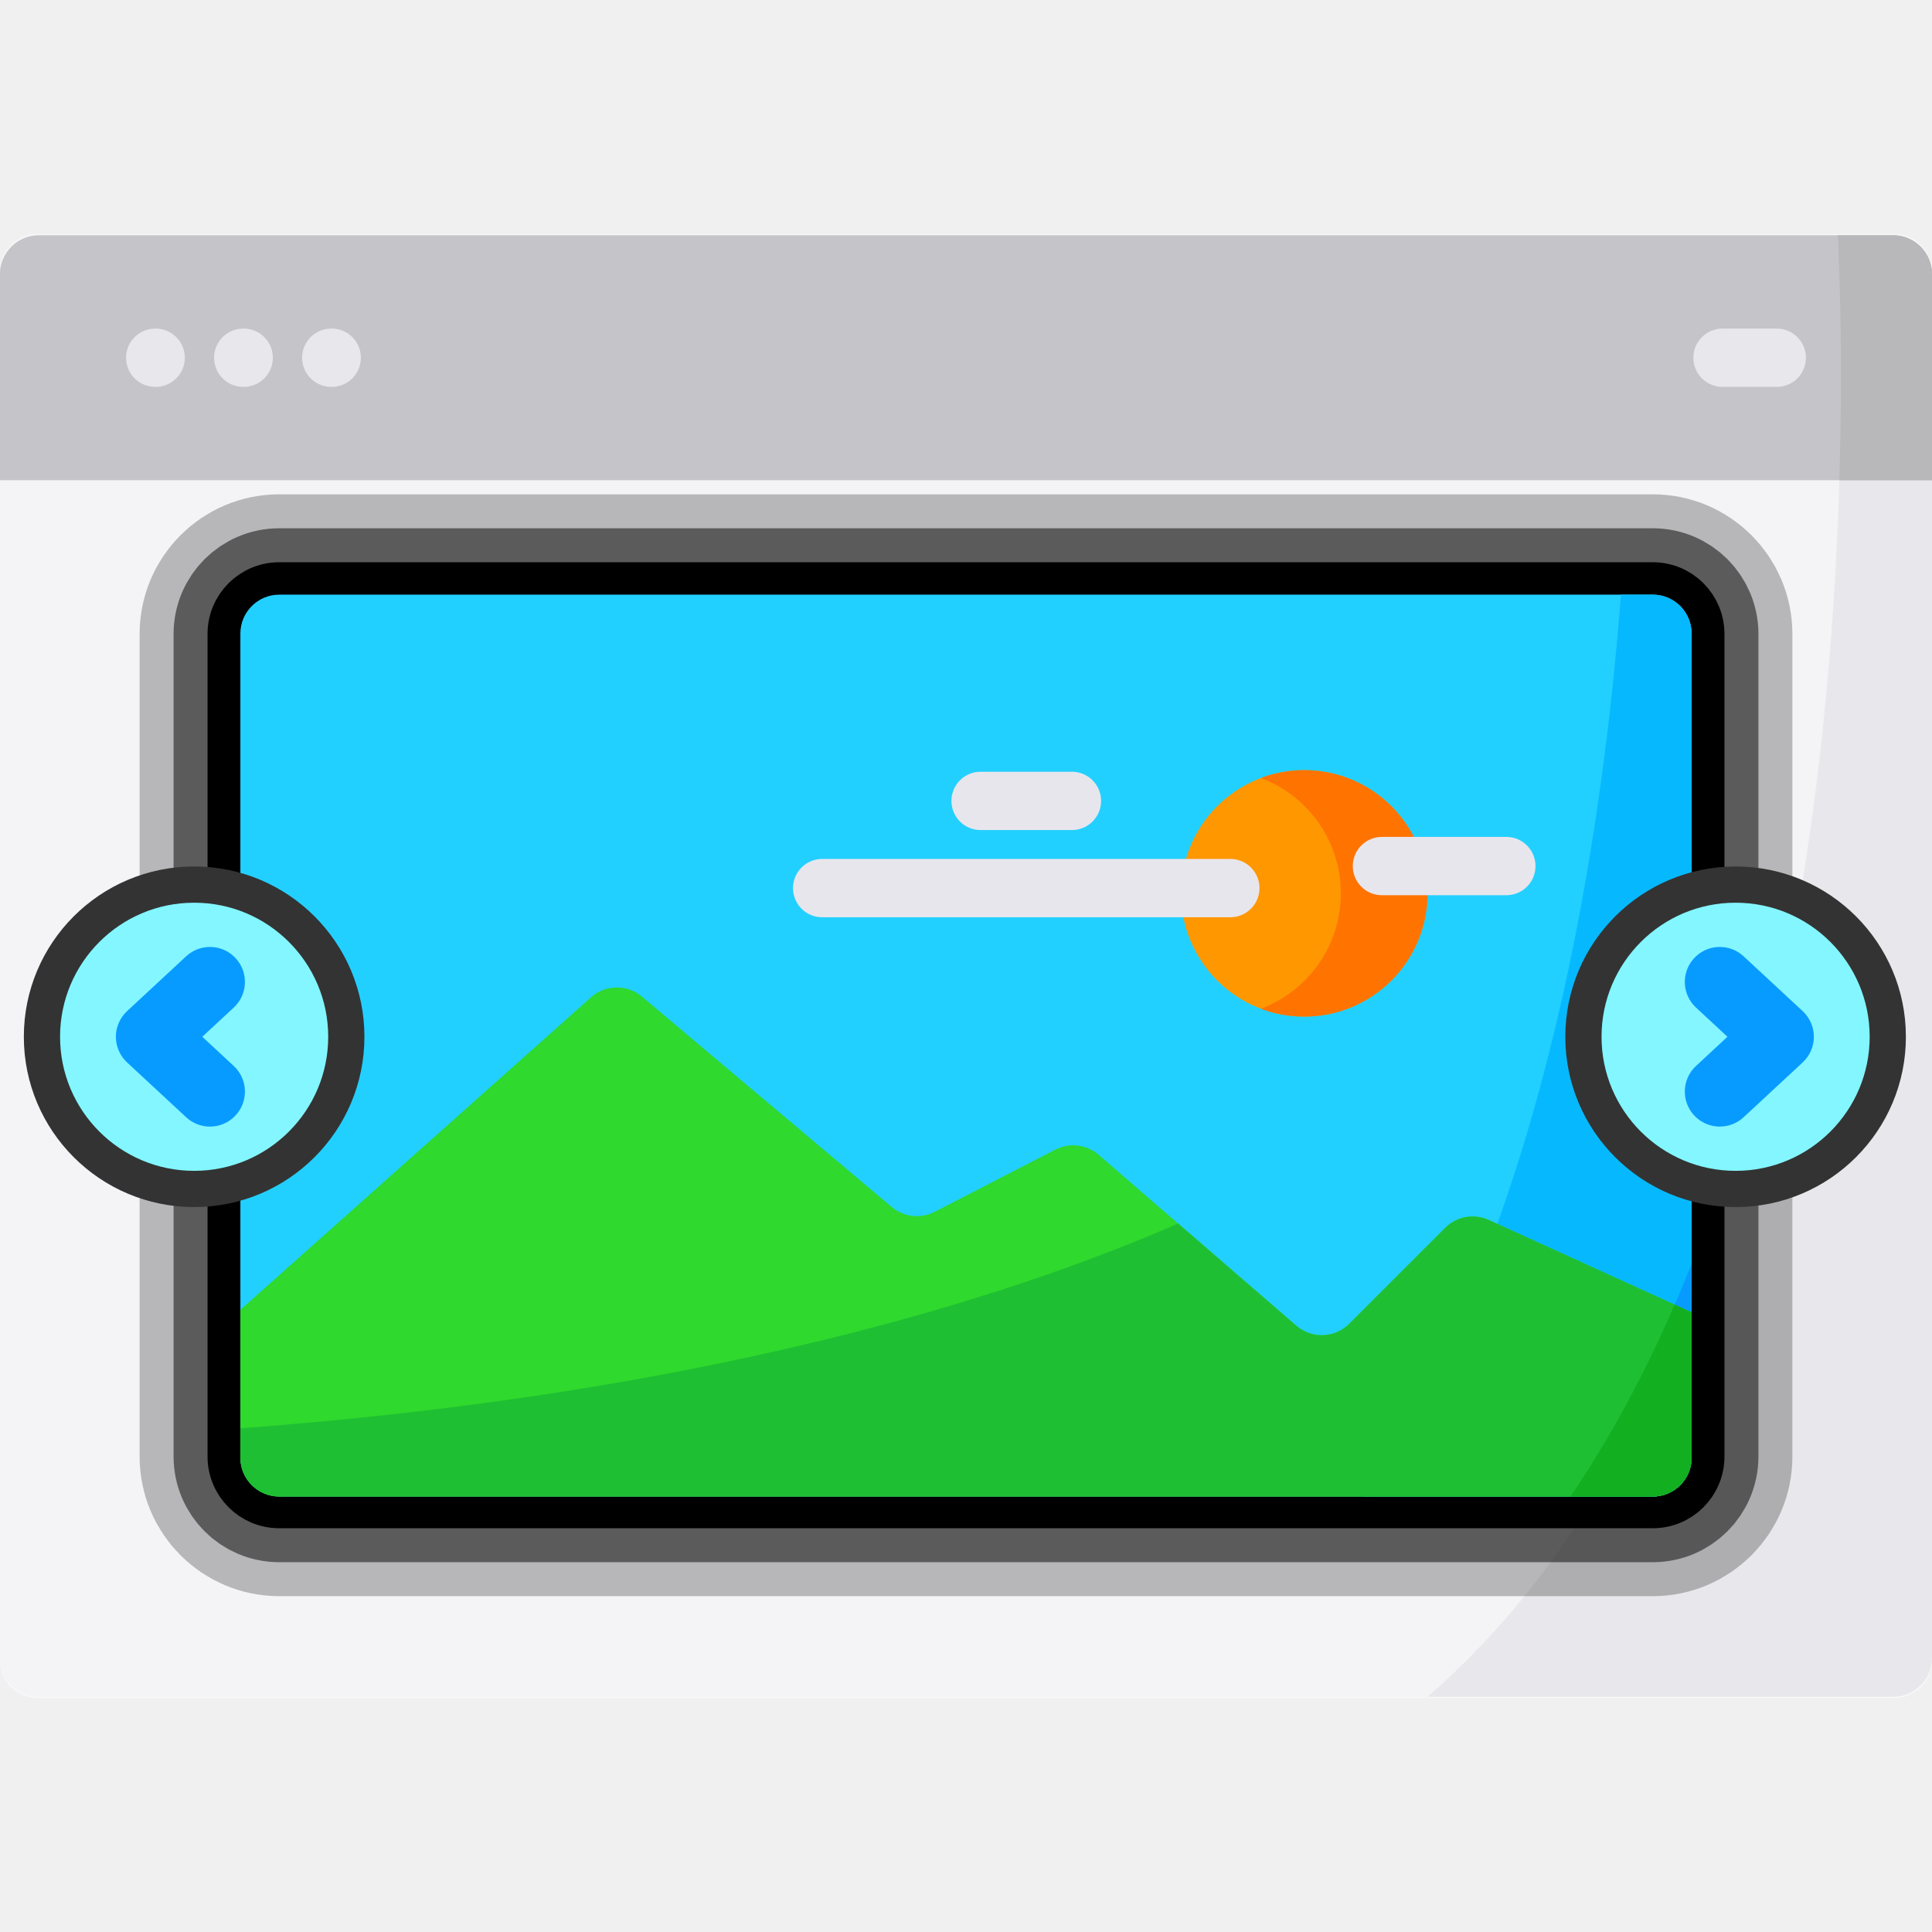
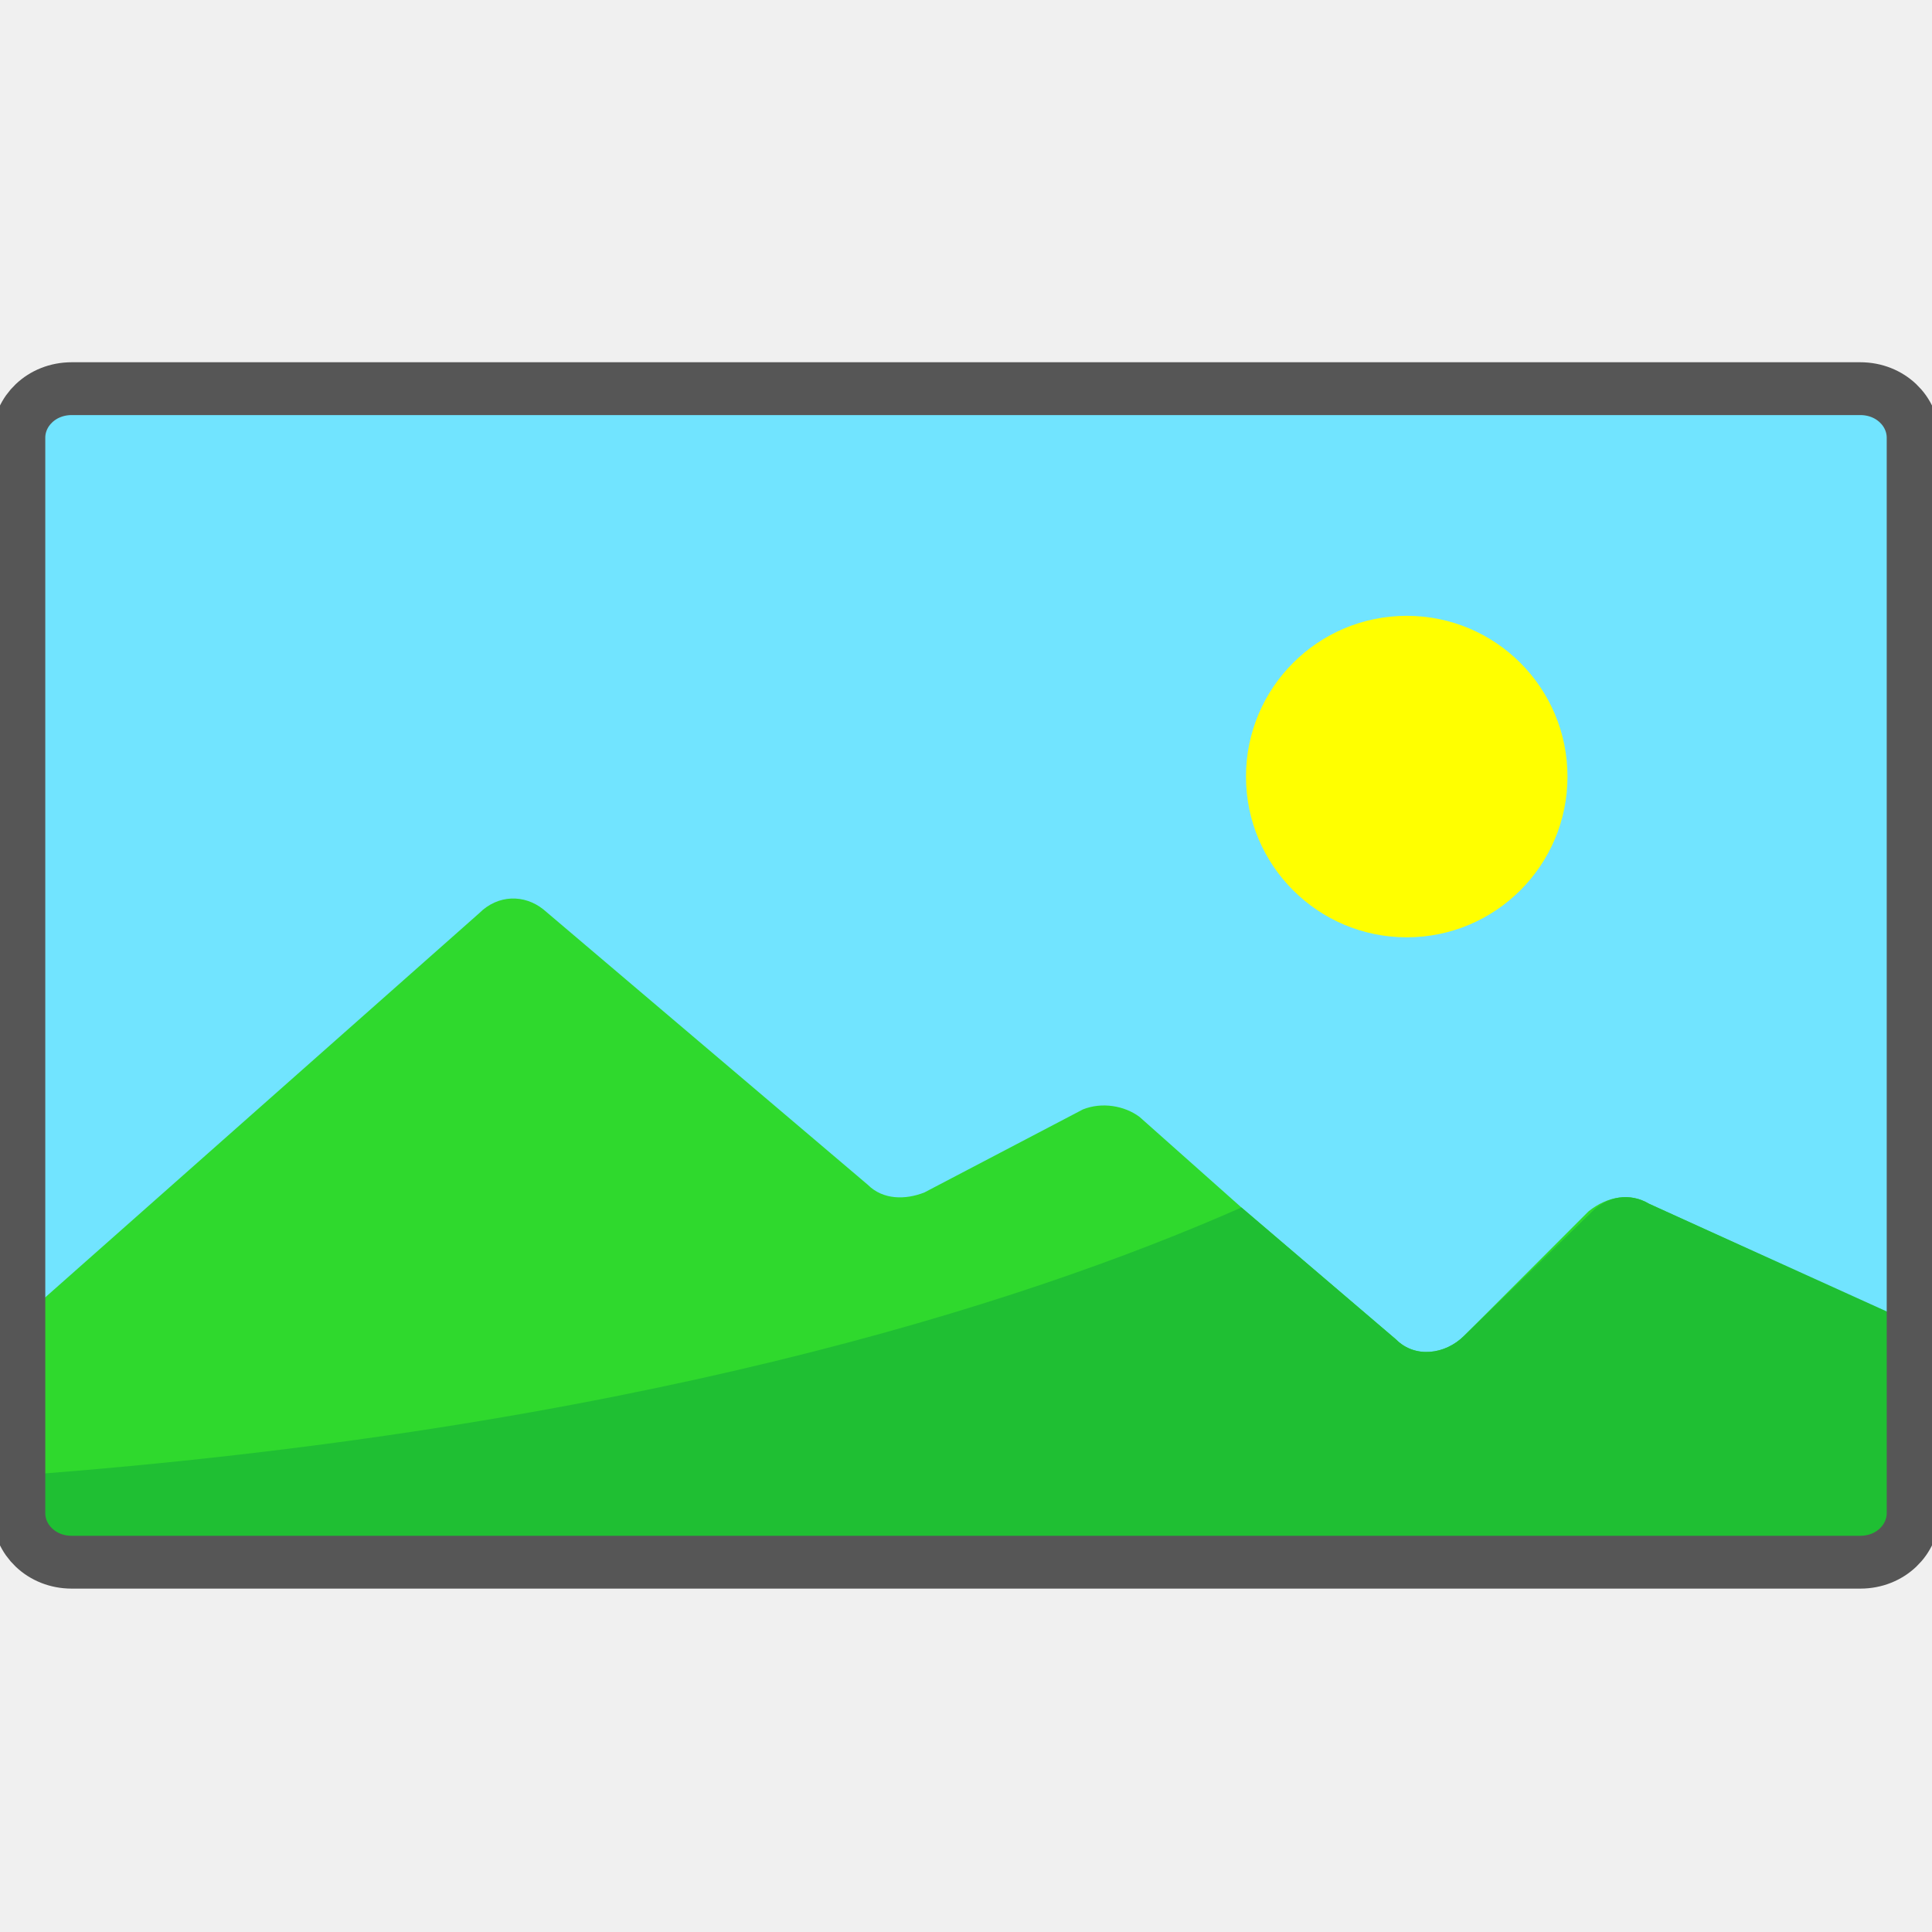
- <svg xmlns="http://www.w3.org/2000/svg" enable-background="new 0 0 512 512" height="512" width="512" viewBox="0 0 512 512">
-   <g>
-     <g>
-       <path d="m512 72.638v366.724c0 5.687-4.615 10.302-10.302 10.302h-491.396c-5.687 0-10.302-4.615-10.302-10.302v-366.724c0-5.687 4.615-10.302 10.302-10.302h491.396c5.687 0 10.302 4.615 10.302 10.302z" fill="#e8e6ed" />
-       <path d="m512 72.638v366.724c0 5.687-4.615 10.302-10.302 10.302h-123.395c113.979-98.66 111.445-328.061 108.756-387.327h14.639c5.687-.001 10.302 4.614 10.302 10.301z" fill="#d1d0d8" />
-       <path d="m512 72.638v54.631h-512v-54.631c0-5.687 4.615-10.302 10.302-10.302h491.396c5.687 0 10.302 4.615 10.302 10.302z" fill="#898993" />
-       <path d="m512 72.638v54.631h-24.549c.845-28.289.237-51.19-.391-64.932h14.639c5.686-.001 10.301 4.614 10.301 10.301z" fill="#717177" />
-       <g fill="#d1d0d8">
-         <path d="m41.256 102.531c-.023 0-.045 0-.068 0l-.116-.001c-4.267-.037-7.696-3.526-7.659-7.793.037-4.244 3.489-7.66 7.724-7.66h.068l.116.001c4.267.037 7.696 3.526 7.659 7.793-.036 4.245-3.489 7.66-7.724 7.66z" />
-         <path d="m64.582 102.531c-.023 0-.045 0-.068 0l-.116-.001c-4.267-.037-7.696-3.526-7.659-7.793.037-4.244 3.489-7.66 7.724-7.66h.068l.116.001c4.267.037 7.696 3.526 7.659 7.793-.036 4.245-3.488 7.66-7.724 7.66z" />
-         <path d="m87.909 102.531c-.023 0-.045 0-.068 0l-.116-.001c-4.267-.037-7.696-3.526-7.659-7.793.037-4.244 3.489-7.66 7.724-7.66h.068l.116.001c4.267.037 7.696 3.526 7.659 7.793-.036 4.245-3.489 7.66-7.724 7.66z" />
-         <path d="m470.862 102.53h-14.377c-4.268 0-7.726-3.459-7.726-7.726 0-4.268 3.459-7.726 7.726-7.726h14.377c4.268 0 7.726 3.459 7.726 7.726.001 4.267-3.458 7.726-7.726 7.726z" />
-       </g>
-       <rect x="0" y="62" width="100%" height="388" rx="10" fill="#fff" opacity="0.5" />
-     </g>
-     <g transform="translate(0 -10)">
-       <rect x="61" y="165" width="390" height="244" rx="13" stroke-width="48px" stroke="#000" fill="none" opacity="0.25" />
-       <rect x="61" y="165" width="390" height="244" rx="13" stroke-width="30px" stroke="#000" fill="none" opacity="0.50" />
-       <rect x="61" y="165" width="390" height="244" rx="13" stroke-width="12px" stroke="#000" fill="none" opacity="1" />
-       <path d="m448.294 177.892v218.398c0 5.687-4.615 10.302-10.302 10.302h-363.984c-5.687 0-10.302-4.615-10.302-10.302v-218.398c0-5.687 4.615-10.302 10.302-10.302h363.983c5.687 0 10.303 4.615 10.303 10.302z" fill="#22d0ff" />
-       <path d="m448.294 177.892v218.398c0 5.687-4.615 10.302-10.302 10.302h-76.759c45.647-67.734 62.594-164.53 68.332-239.002h8.427c5.686 0 10.302 4.615 10.302 10.302z" fill="#06b9ff" />
-       <path d="m448.294 344.925v51.365c0 5.687-4.615 10.302-10.302 10.302h-21.819c12.825-18.842 23.405-39.724 32.121-61.667z" fill="#089bff" />
-       <path d="m448.294 357.802v38.488c0 5.687-4.615 10.302-10.302 10.302h-363.984c-5.687 0-10.302-4.615-10.302-10.302v-39.188l92.912-82.806c3.822-3.4 9.57-3.482 13.495-.185l66.21 55.764c3.183 2.679 7.665 3.183 11.353 1.277l32.008-16.493c3.74-1.916 8.272-1.38 11.456 1.37l21.078 18.224 31.317 27.084c4.079 3.534 10.199 3.307 14.021-.515l25.425-25.425c3.039-3.039 7.654-3.863 11.559-2.081z" fill="#2fd92d" />
-       <path d="m448.294 357.802v38.488c0 5.687-4.615 10.302-10.302 10.302h-363.984c-5.687 0-10.302-4.615-10.302-10.302v-7.768c123.261-9.189 202.935-34.408 248.511-54.27l31.317 27.084c4.079 3.534 10.199 3.307 14.021-.515l25.425-25.425c3.039-3.039 7.654-3.863 11.559-2.081l49.263 22.437z" fill="#1fbf33" />
-       <path d="m448.294 357.802v38.488c0 5.687-4.615 10.302-10.302 10.302h-21.819c10.693-15.71 19.831-32.852 27.63-50.839z" fill="#12af21" />
-       <g>
-         <g transform="translate(-78 -50) scale(1.2)">
-           <circle cx="448.294" cy="278.963" fill="#83f6ff" r="33.608" stroke-width="8px" stroke="#333" />
-           <path d="m444.804 298.8c-2.074 0-4.143-.83-5.665-2.471-2.903-3.128-2.72-8.016.407-10.919l6.947-6.448-6.947-6.448c-3.128-2.902-3.311-7.791-.407-10.918 2.902-3.129 7.792-3.31 10.919-.407l13.049 12.111c1.575 1.462 2.471 3.514 2.471 5.663s-.895 4.201-2.471 5.663l-13.049 12.111c-1.488 1.38-3.374 2.063-5.254 2.063z" fill="#089bff" />
-         </g>
-       </g>
-       <g>
-         <g transform="translate(-25 -50) scale(1.2)">
-           <circle cx="63.706" cy="278.963" fill="#83f6ff" r="33.608" stroke-width="8px" stroke="#333" />
-           <path d="m67.196 298.8c-1.881 0-3.767-.683-5.254-2.063l-13.049-12.111c-1.575-1.462-2.47-3.514-2.47-5.663s.895-4.201 2.47-5.663l13.049-12.111c3.128-2.902 8.017-2.721 10.919.407 2.903 3.127 2.721 8.016-.407 10.918l-6.947 6.448 6.947 6.448c3.128 2.902 3.31 7.792.407 10.919-1.522 1.641-3.591 2.471-5.665 2.471z" fill="#089bff" />
-         </g>
-       </g>
-       <circle cx="345.649" cy="246.752" fill="#ff9700" r="32.654" />
-       <path d="m378.303 246.749c0 18.038-14.618 32.657-32.657 32.657-4.038 0-7.912-.731-11.476-2.081 12.372-4.646 21.17-16.586 21.17-30.576s-8.798-25.919-21.17-30.565c3.565-1.35 7.438-2.081 11.476-2.081 18.039-.001 32.657 14.618 32.657 32.646z" fill="#ff7300" />
-       <g fill="#e8e6ed">
-         <path d="m326.052 253.081h-108.169c-4.267 0-7.726-3.459-7.726-7.726s3.459-7.726 7.726-7.726h108.169c4.268 0 7.726 3.459 7.726 7.726s-3.458 7.726-7.726 7.726z" />
-         <path d="m284.072 229.973h-24.209c-4.267 0-7.726-3.459-7.726-7.726s3.459-7.726 7.726-7.726h24.209c4.268 0 7.726 3.459 7.726 7.726s-3.458 7.726-7.726 7.726z" />
-         <path d="m399.195 247.243h-32.966c-4.268 0-7.726-3.459-7.726-7.726s3.459-7.726 7.726-7.726h32.966c4.268 0 7.726 3.459 7.726 7.726s-3.458 7.726-7.726 7.726z" />
-       </g>
-     </g>
+ <svg xmlns="http://www.w3.org/2000/svg" x="0px" y="0px" viewBox="0 0 512 512">
+   <g transform="translate(0 -10)">
+     <path fill="#71e4ff" d="M507 126v285c0 7-6 13-14 13H19c-8 0-14-6-14-13V126c0-7 6-13 14-13h474c8 0 14 6 14 13z" />
+     <path fill="#2fd92d" d="M507 361v50c0 7-6 13-14 13H19c-8 0-14-6-14-13v-51l122-108c5-5 12-5 17-1l86 73c4 4 10 4 15 2l42-22c5-2 11-1 15 2l27 24 41 35c5 5 13 4 18-1l33-33c5-4 11-5 16-2l70 32z" />
+     <path fill="#1fbf33" d="M507 361v50c0 7-6 13-14 13H19c-8 0-14-6-14-13v-10c161-12 265-45 324-71l41 35c5 5 13 4 18-1l34-33c4-4 10-5 15-2l64 29 6 3z" />
+     <circle cx="372.8" cy="215.8" r="42.6" fill="#ff0" />
+     <path fill="none" stroke="#565656" stroke-miterlimit="10" stroke-width="14" d="M507 126v285c0 7-6 13-14 13H19c-8 0-14-6-14-13V126c0-7 6-13 14-13h474c8 0 14 6 14 13h0z" />
  </g>
</svg>
